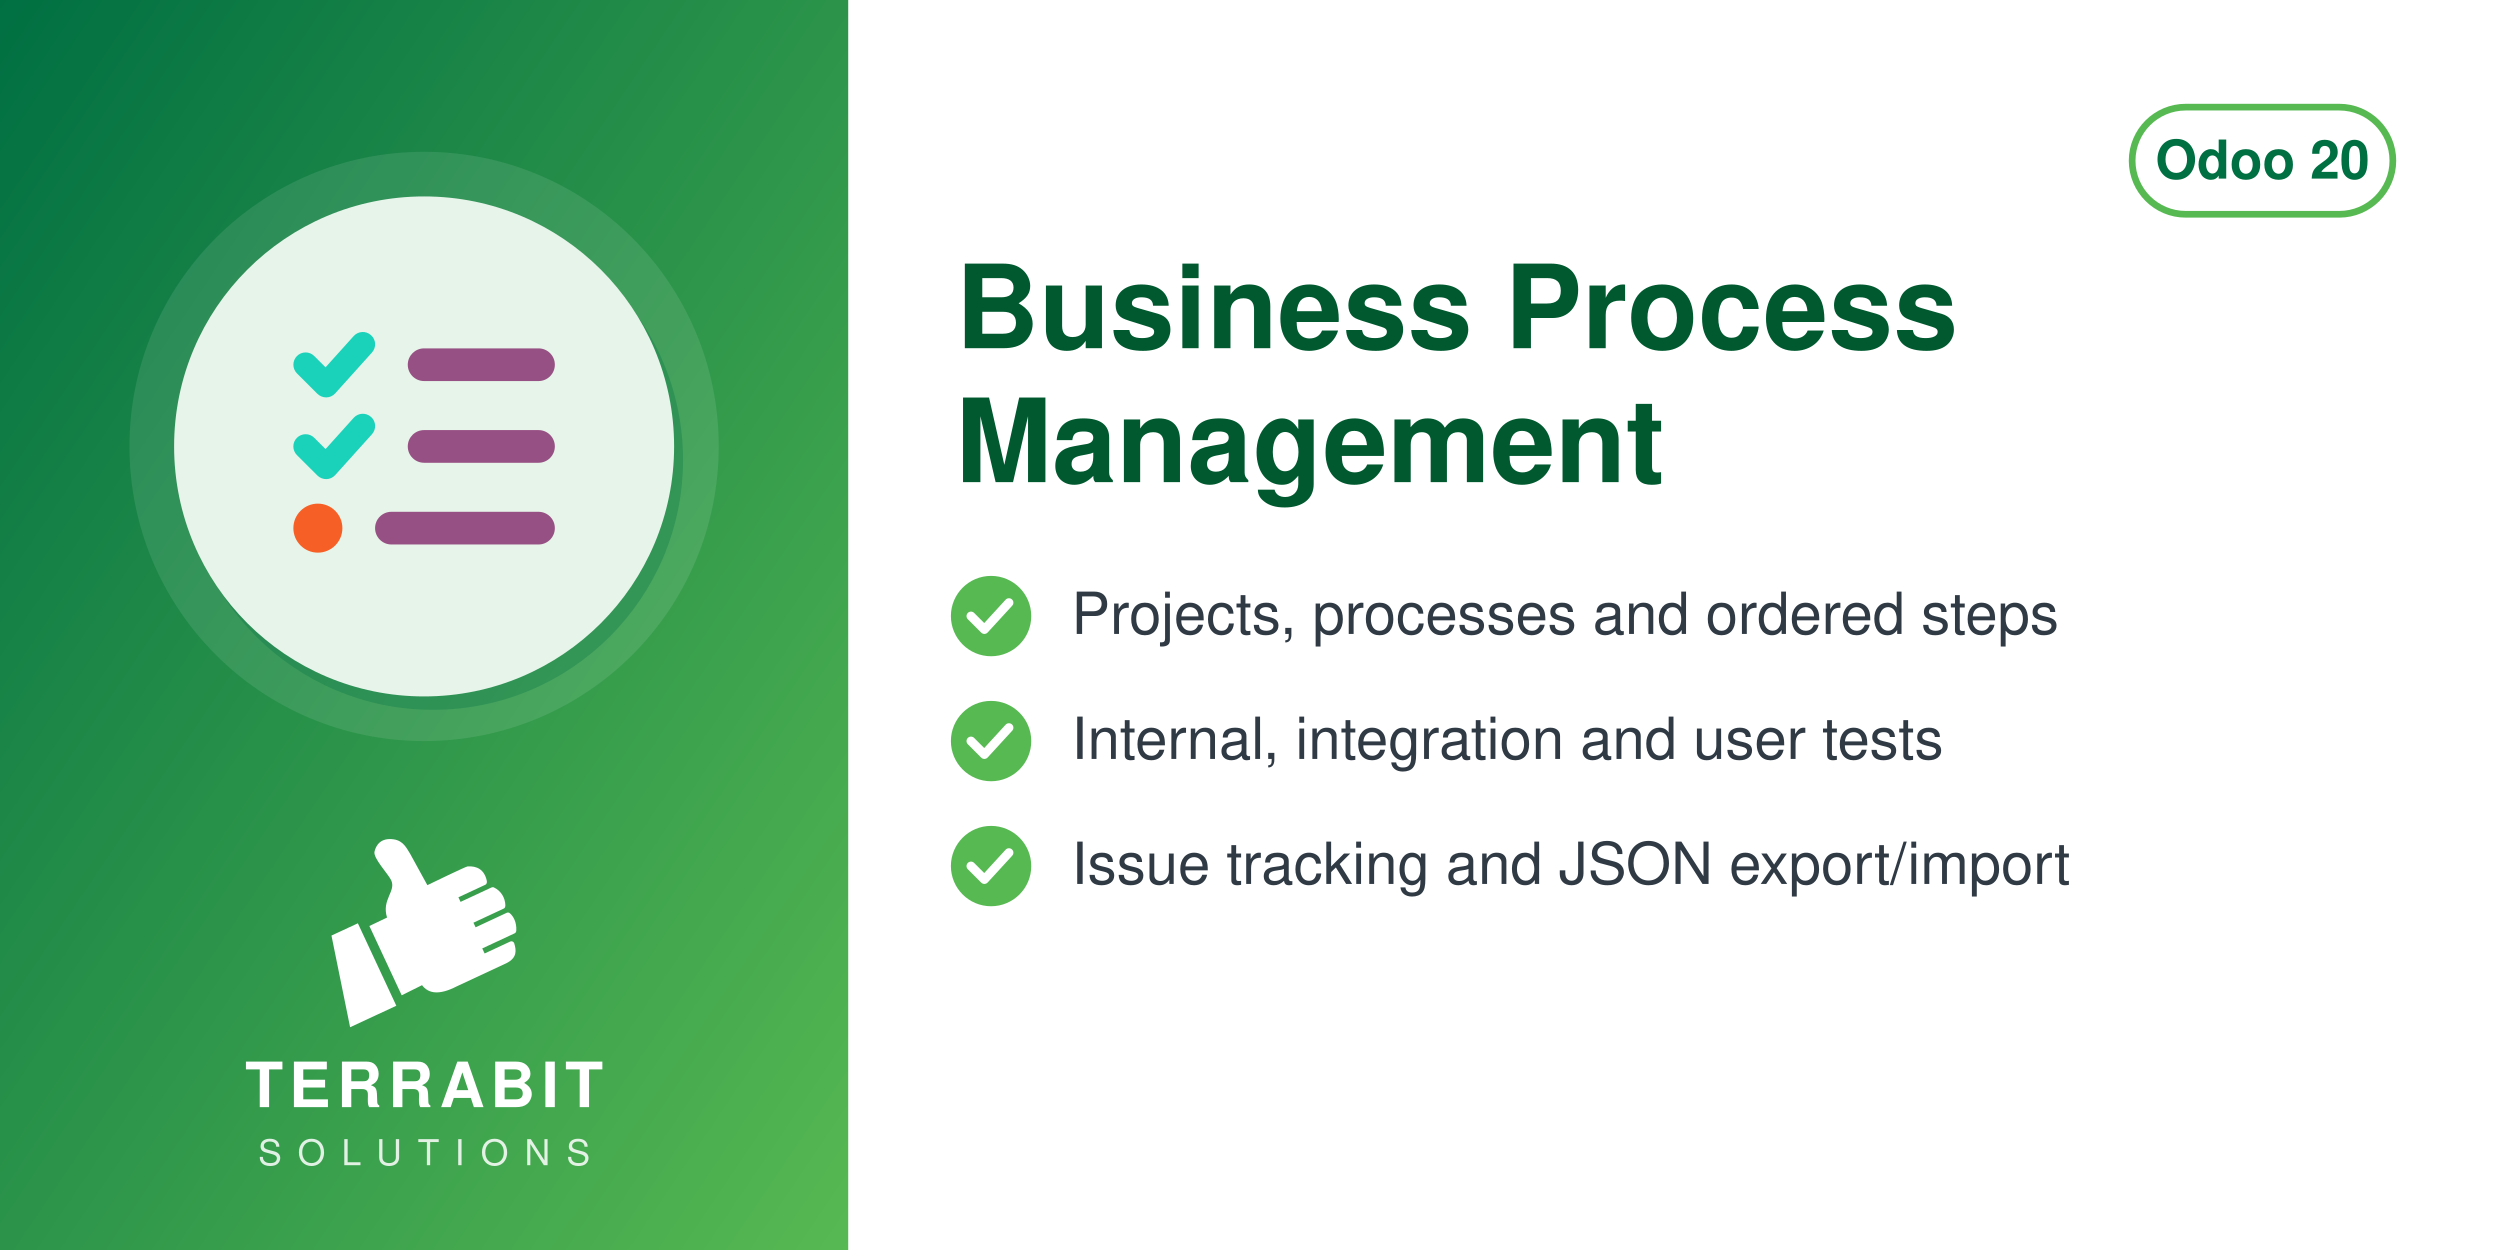
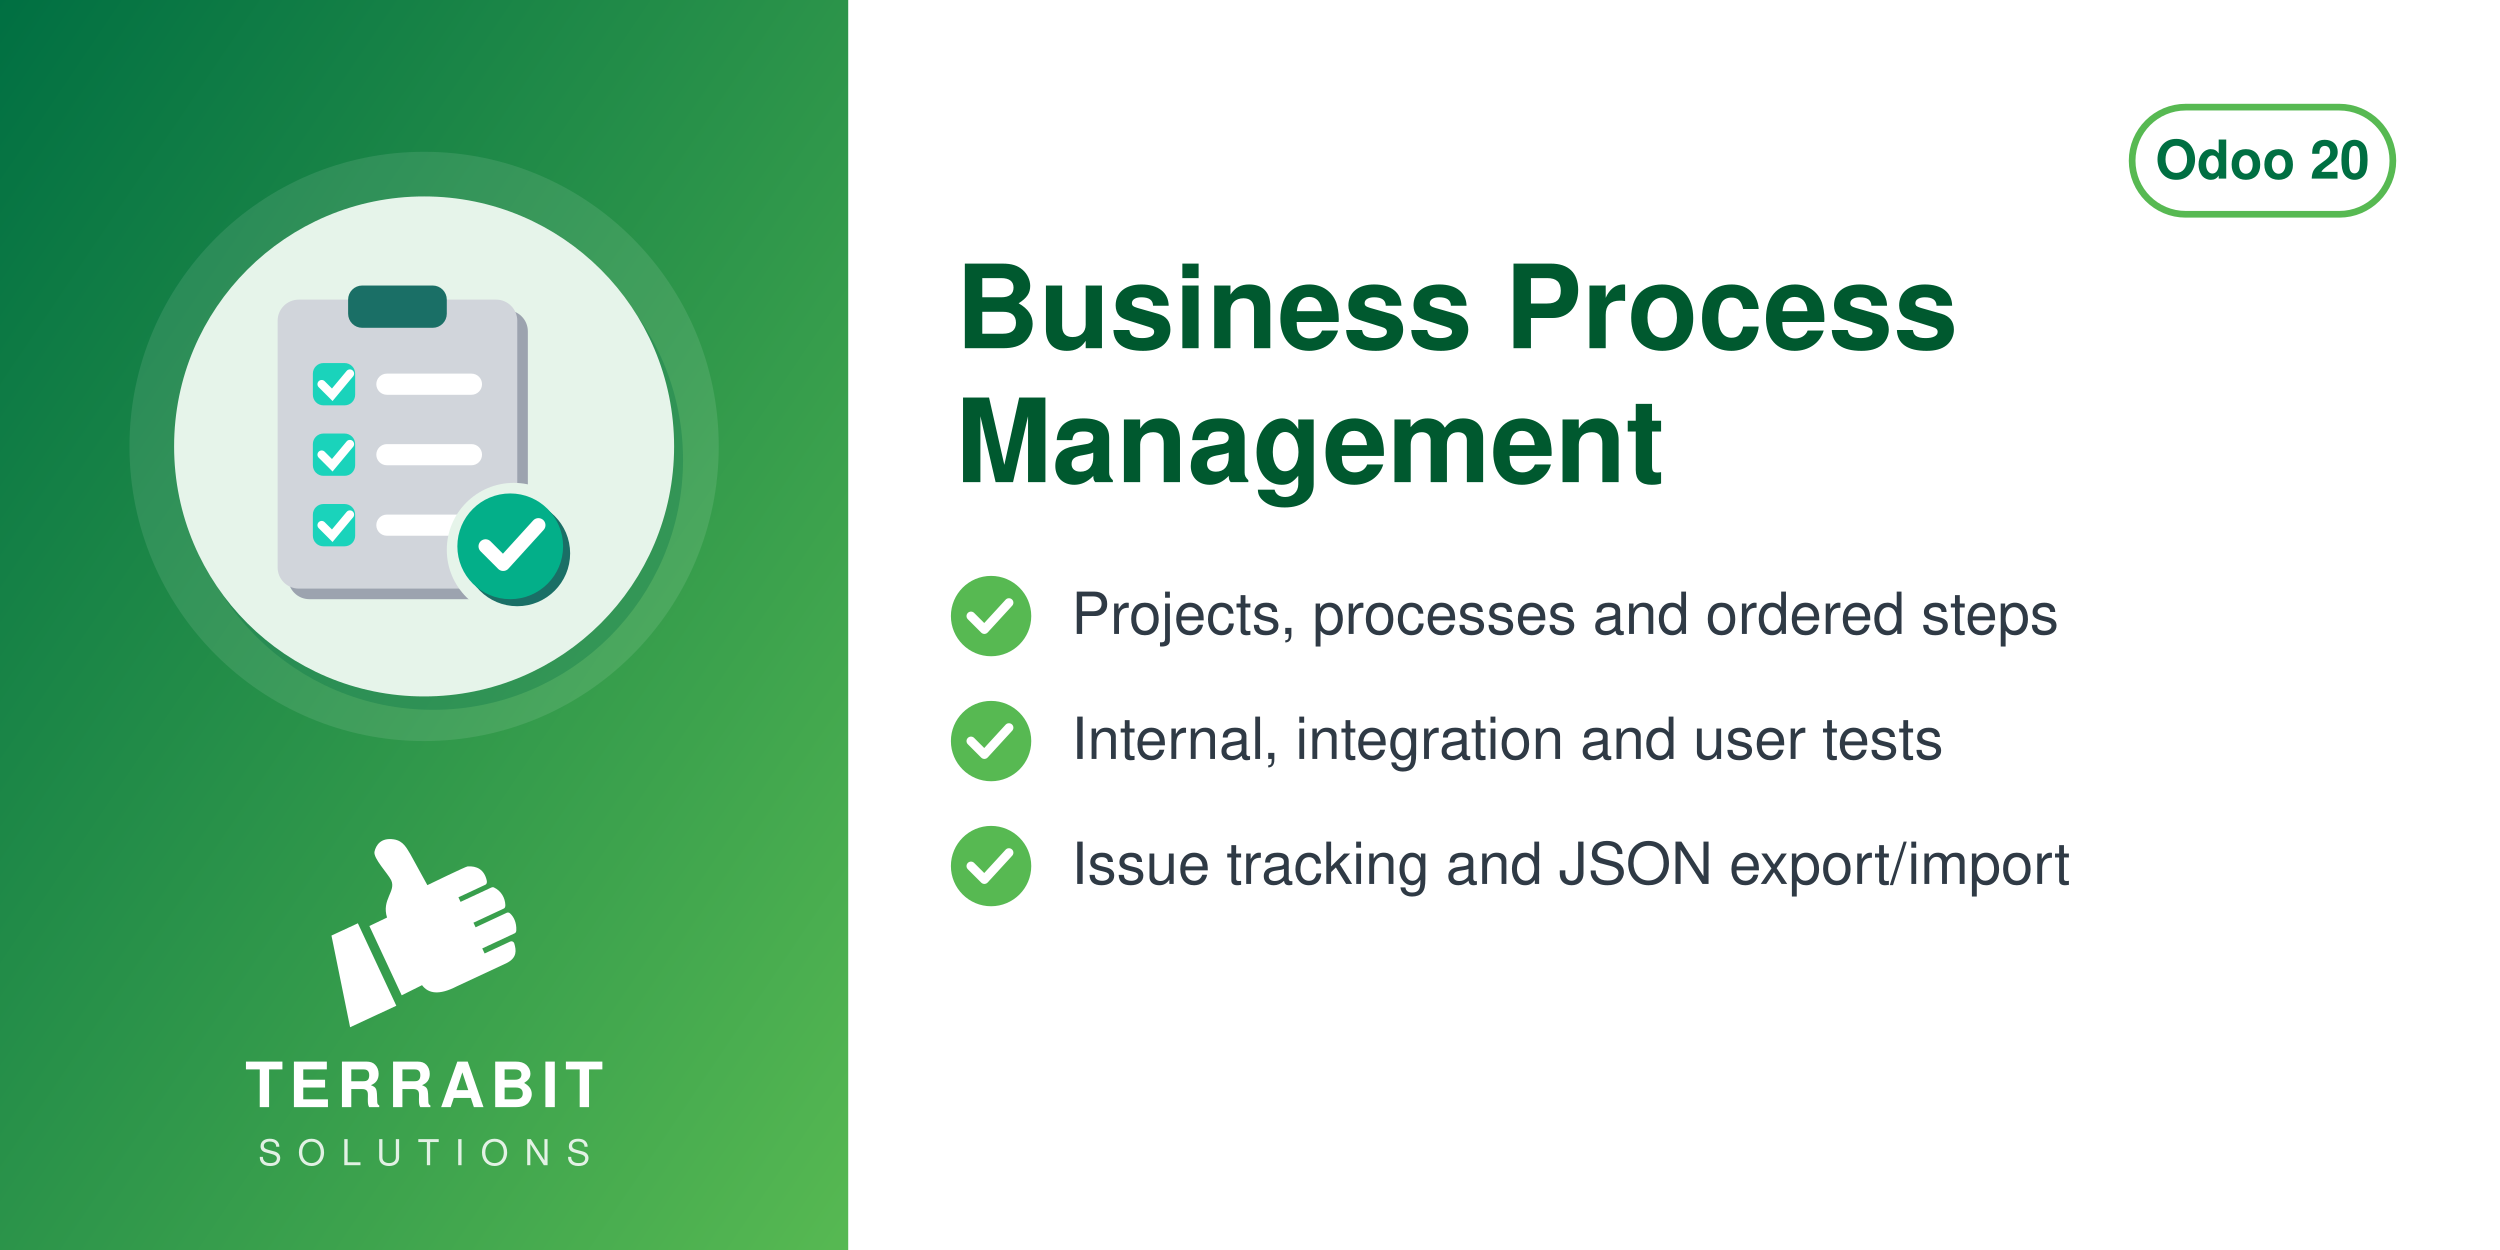
<svg xmlns="http://www.w3.org/2000/svg" width="560" height="280" viewBox="0 0 560 280">
  <defs>
    <linearGradient id="g" x1="0" y1="0" x2="1" y2="1">
      <stop offset="0" stop-color="#006F42" />
      <stop offset="1" stop-color="#57B952" />
    </linearGradient>
  </defs>
  <rect width="560" height="280" fill="#FFFFFF" />
  <rect width="190" height="280" fill="url(#g)" />
  <circle cx="95.0" cy="100" r="66" fill="white" opacity="0.10" />
  <circle cx="97.0" cy="103" r="56" fill="#006F42" opacity="0.30" />
  <circle cx="95.0" cy="100" r="56" fill="#E6F4EA" />
-   <svg x="54.0" y="59.0" width="82" height="82" viewBox="0 0 70 70" preserveAspectRatio="xMidYMid meet">
-     <svg x="10" y="10" width="50" height="50" viewBox="0 0 512 512">
-       <path fill="#1ad1ba" d="M152.1 38.2c9.9 8.9 10.7 24 1.8 33.9l-72 80c-4.4 4.9-10.6 7.8-17.2 7.9s-12.9-2.4-17.6-7L7 113C-2.3 103.6-2.3 88.4 7 79s24.6-9.4 33.9 0l22.1 22.1 55.1-61.2c8.9-9.9 24-10.7 33.9-1.8zm0 160c9.9 8.9 10.7 24 1.8 33.9l-72 80c-4.4 4.9-10.6 7.8-17.2 7.9s-12.9-2.4-17.6-7L7 273c-9.4-9.4-9.4-24.6 0-33.9s24.6-9.4 33.9 0l22.1 22.1 55.1-61.2c8.9-9.9 24-10.7 33.9-1.8z" />
-       <path fill="#975083" d="M224 96c0-17.7 14.3-32 32-32H480c17.7 0 32 14.3 32 32s-14.3 32-32 32H256c-17.7 0-32-14.3-32-32zm0 160c0-17.7 14.3-32 32-32H480c17.7 0 32 14.3 32 32s-14.3 32-32 32H256c-17.7 0-32-14.3-32-32zM160 416c0-17.7 14.3-32 32-32H480c17.7 0 32 14.3 32 32s-14.3 32-32 32H192c-17.7 0-32-14.3-32-32z" />
-       <path fill="#f66026" d="M48 368a48 48 0 1 1 0 96 48 48 0 1 1 0-96z" />
-     </svg>
+   <svg x="54.0" y="59.0" width="82" height="82" viewBox="0 0 100 100" preserveAspectRatio="xMidYMid meet">
+     <g transform="translate(0.36,4.12) scale(0.9627)">
+       <defs>
+         <mask id="mi-cut" maskUnits="userSpaceOnUse" x="-20" y="-20" width="140" height="140">
+           <rect x="-20" y="-20" width="140" height="140" fill="#fff" />
+           <circle cx="77" cy="77" r="19" fill="#000" />
+         </mask>
+       </defs>
+       <g mask="url(#mi-cut)">
+         <g transform="translate(3,3)" fill="#9CA3AF">
+           <rect x="10" y="6" width="68" height="82" rx="6" />
+         </g>
+         <g fill="#D1D5DB">
+           <rect x="10" y="6" width="68" height="82" rx="6" />
+         </g>
+         <rect x="30" y="2" width="28" height="12" rx="4" fill="#1A6F66" />
+         <rect x="20" y="24" width="12" height="12" rx="3" fill="#1AD3BB" />
+         <path d="M22.5,30 l3,3 l5,-6" fill="none" stroke="#FFFFFF" stroke-width="2.4" stroke-linecap="round" />
+         <rect x="38" y="27" width="30" height="6" rx="3" fill="#FFFFFF" />
+         <rect x="20" y="44" width="12" height="12" rx="3" fill="#1AD3BB" />
+         <path d="M22.5,50 l3,3 l5,-6" fill="none" stroke="#FFFFFF" stroke-width="2.4" stroke-linecap="round" />
+         <rect x="38" y="47" width="30" height="6" rx="3" fill="#FFFFFF" />
+         <rect x="20" y="64" width="12" height="12" rx="3" fill="#1AD3BB" />
+         <path d="M22.5,70 l3,3 l5,-6" fill="none" stroke="#FFFFFF" stroke-width="2.4" stroke-linecap="round" />
+         <rect x="38" y="67" width="30" height="6" rx="3" fill="#FFFFFF" />
+       </g>
+       <circle cx="78" cy="78" r="15" fill="#1A6F66" />
+       <circle cx="76" cy="76" r="15" fill="#03AF89" />
+       <path d="M69,76 l5,5 l10,-11" fill="none" stroke="#FFFFFF" stroke-width="4" stroke-linecap="round" stroke-linejoin="round" />
+     </g>
  </svg>
  <svg x="72.0" y="186" width="46" height="46" viewBox="4045 2535 3400 3400" preserveAspectRatio="xMidYMid meet">
    <path fill="#FFFFFF" d="M4648.32 4073.59l636.59 1365.17 -765.09 355.96 -308.63 -1517.87 437.13 -203.26zm725.61 1192.32l336.75 -167.88c105.65,140.85 282.69,170.72 576.82,18.8l819.92 -382.33c181.4,-90.13 164.26,-214.57 130.07,-328.43 -4.28,-14.25 -13.68,-24.81 -27.34,-30.7 -13.67,-5.89 -27.61,-5.11 -41.09,1.18l-422.32 196.93 -39.04 -83.72 538.07 -250.91c16.64,-7.76 24.7,-27.69 25.58,-46.04 6.48,-134.33 -44.36,-230.89 -105.84,-285.23 -15.2,-13.44 -35.71,-15.59 -54.12,-7l-513.92 239.64 -35.6 -76.34 506.31 -236.1c17.69,-8.25 22.52,-36.93 21.83,-56.45 -4.1,-117.31 -67.62,-232.74 -187.72,-290.66 -13.94,-6.72 -28.64,-6.36 -42.69,0.19l-511.21 238.38 -35.37 -75.86 448.98 -209.36c20.44,-9.53 25.81,-42.28 21.02,-64.32 -41.02,-189.07 -167.92,-247.8 -318.14,-237.87 -29.39,1.94 -589.86,273.16 -665.95,310.54l-281.84 -513.57c-59.06,-93.13 -112.7,-221.7 -276.47,-245.13 -211.24,-30.22 -291.56,94.38 -316.89,203.13 -25.32,108.75 223.84,365.99 276.05,473.69 85.52,184.27 -161.86,318.11 -68.41,617.99l-292.54 139.94 535.09 1147.51z" />
  </svg>
  <text x="95.0" y="248" text-anchor="middle" font-family="Helvetica,Arial,sans-serif" font-size="14" font-weight="800" letter-spacing="1.4" fill="white">TERRABIT</text>
  <text x="95.0" y="261" text-anchor="middle" font-family="Helvetica,Arial,sans-serif" font-size="8" font-weight="500" letter-spacing="3.6" fill="white" opacity="0.85">SOLUTIONS</text>
  <g>
    <rect x="477.6" y="24" width="58.4" height="24" rx="12" fill="none" stroke="#57B952" stroke-width="1.5" />
    <text x="506.8" y="40" text-anchor="middle" font-family="Helvetica,Arial,sans-serif" font-size="12" font-weight="700" fill="#006F42">Odoo 20</text>
  </g>
  <text x="214" y="78" font-family="Helvetica,Arial,sans-serif" font-size="26" font-weight="700" fill="#00592F">Business Process</text>
  <text x="214" y="108" font-family="Helvetica,Arial,sans-serif" font-size="26" font-weight="700" fill="#00592F">Management</text>
  <circle cx="222" cy="138" r="9" fill="#57B952" />
  <path d="M217.5 138 l3 3 l5.5 -6" fill="none" stroke="white" stroke-width="2" stroke-linecap="round" stroke-linejoin="round" />
  <text x="240" y="142" font-family="Helvetica,Arial,sans-serif" font-size="13" fill="#2F3A45">Projects, processes and ordered steps</text>
  <circle cx="222" cy="166" r="9" fill="#57B952" />
  <path d="M217.5 166 l3 3 l5.5 -6" fill="none" stroke="white" stroke-width="2" stroke-linecap="round" stroke-linejoin="round" />
  <text x="240" y="170" font-family="Helvetica,Arial,sans-serif" font-size="13" fill="#2F3A45">Internal, integration and user tests</text>
  <circle cx="222" cy="194" r="9" fill="#57B952" />
  <path d="M217.5 194 l3 3 l5.5 -6" fill="none" stroke="white" stroke-width="2" stroke-linecap="round" stroke-linejoin="round" />
  <text x="240" y="198" font-family="Helvetica,Arial,sans-serif" font-size="13" fill="#2F3A45">Issue tracking and JSON export/import</text>
</svg>
